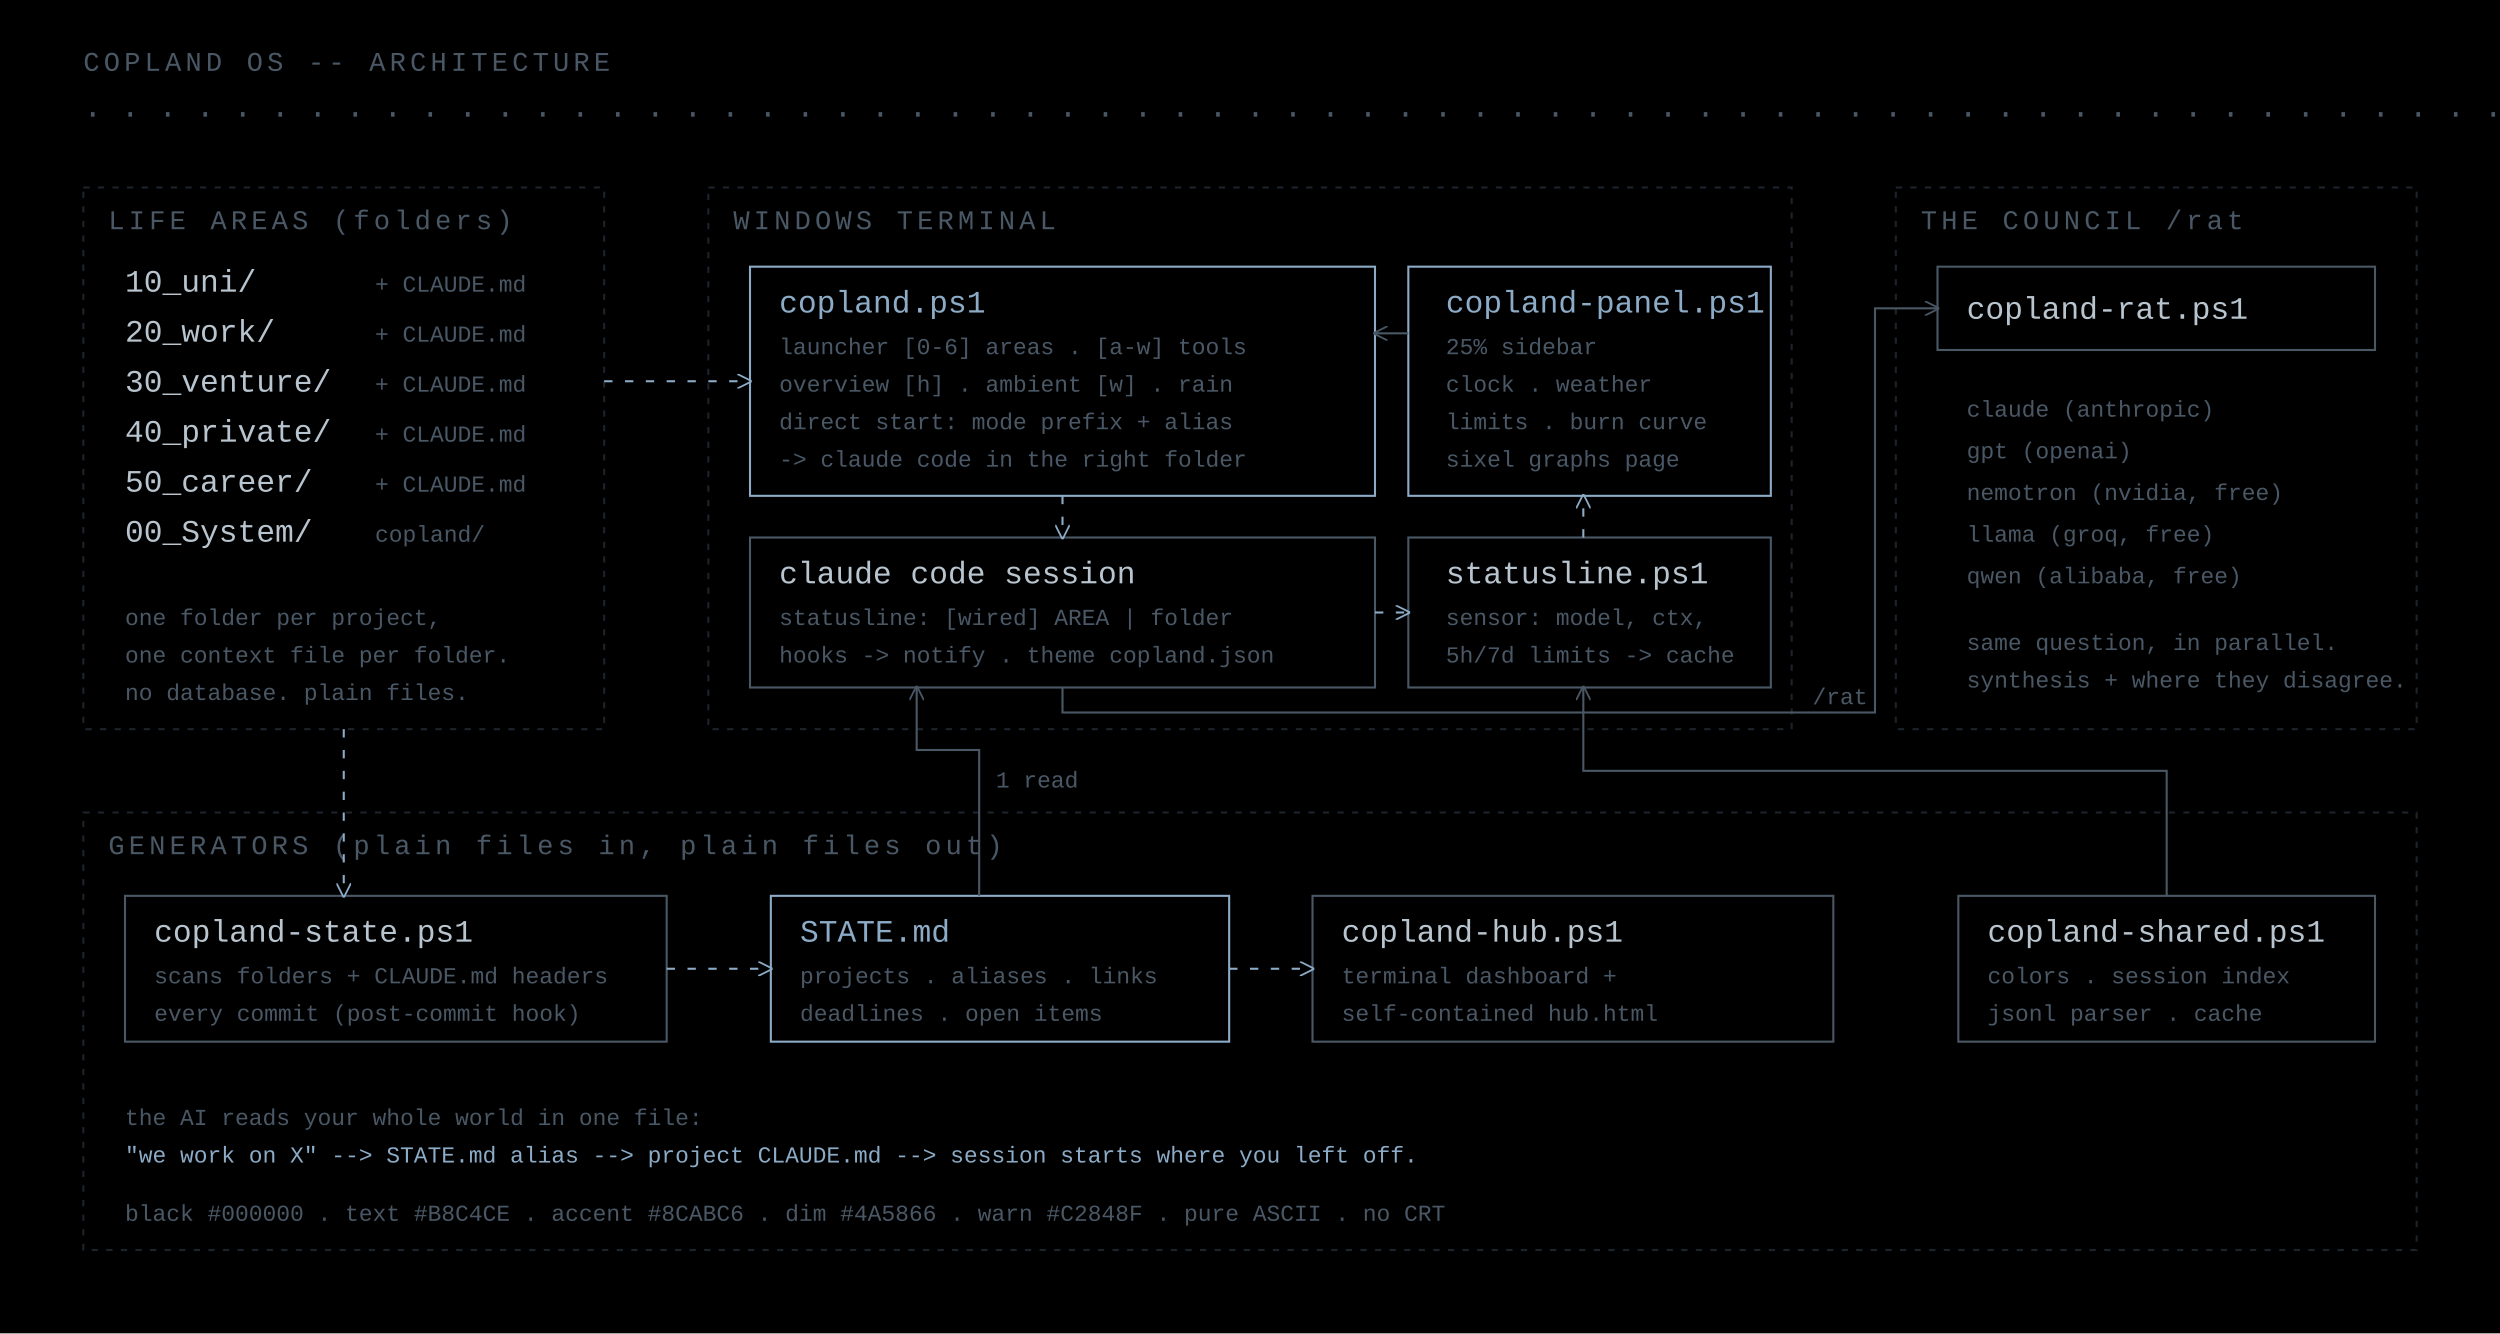
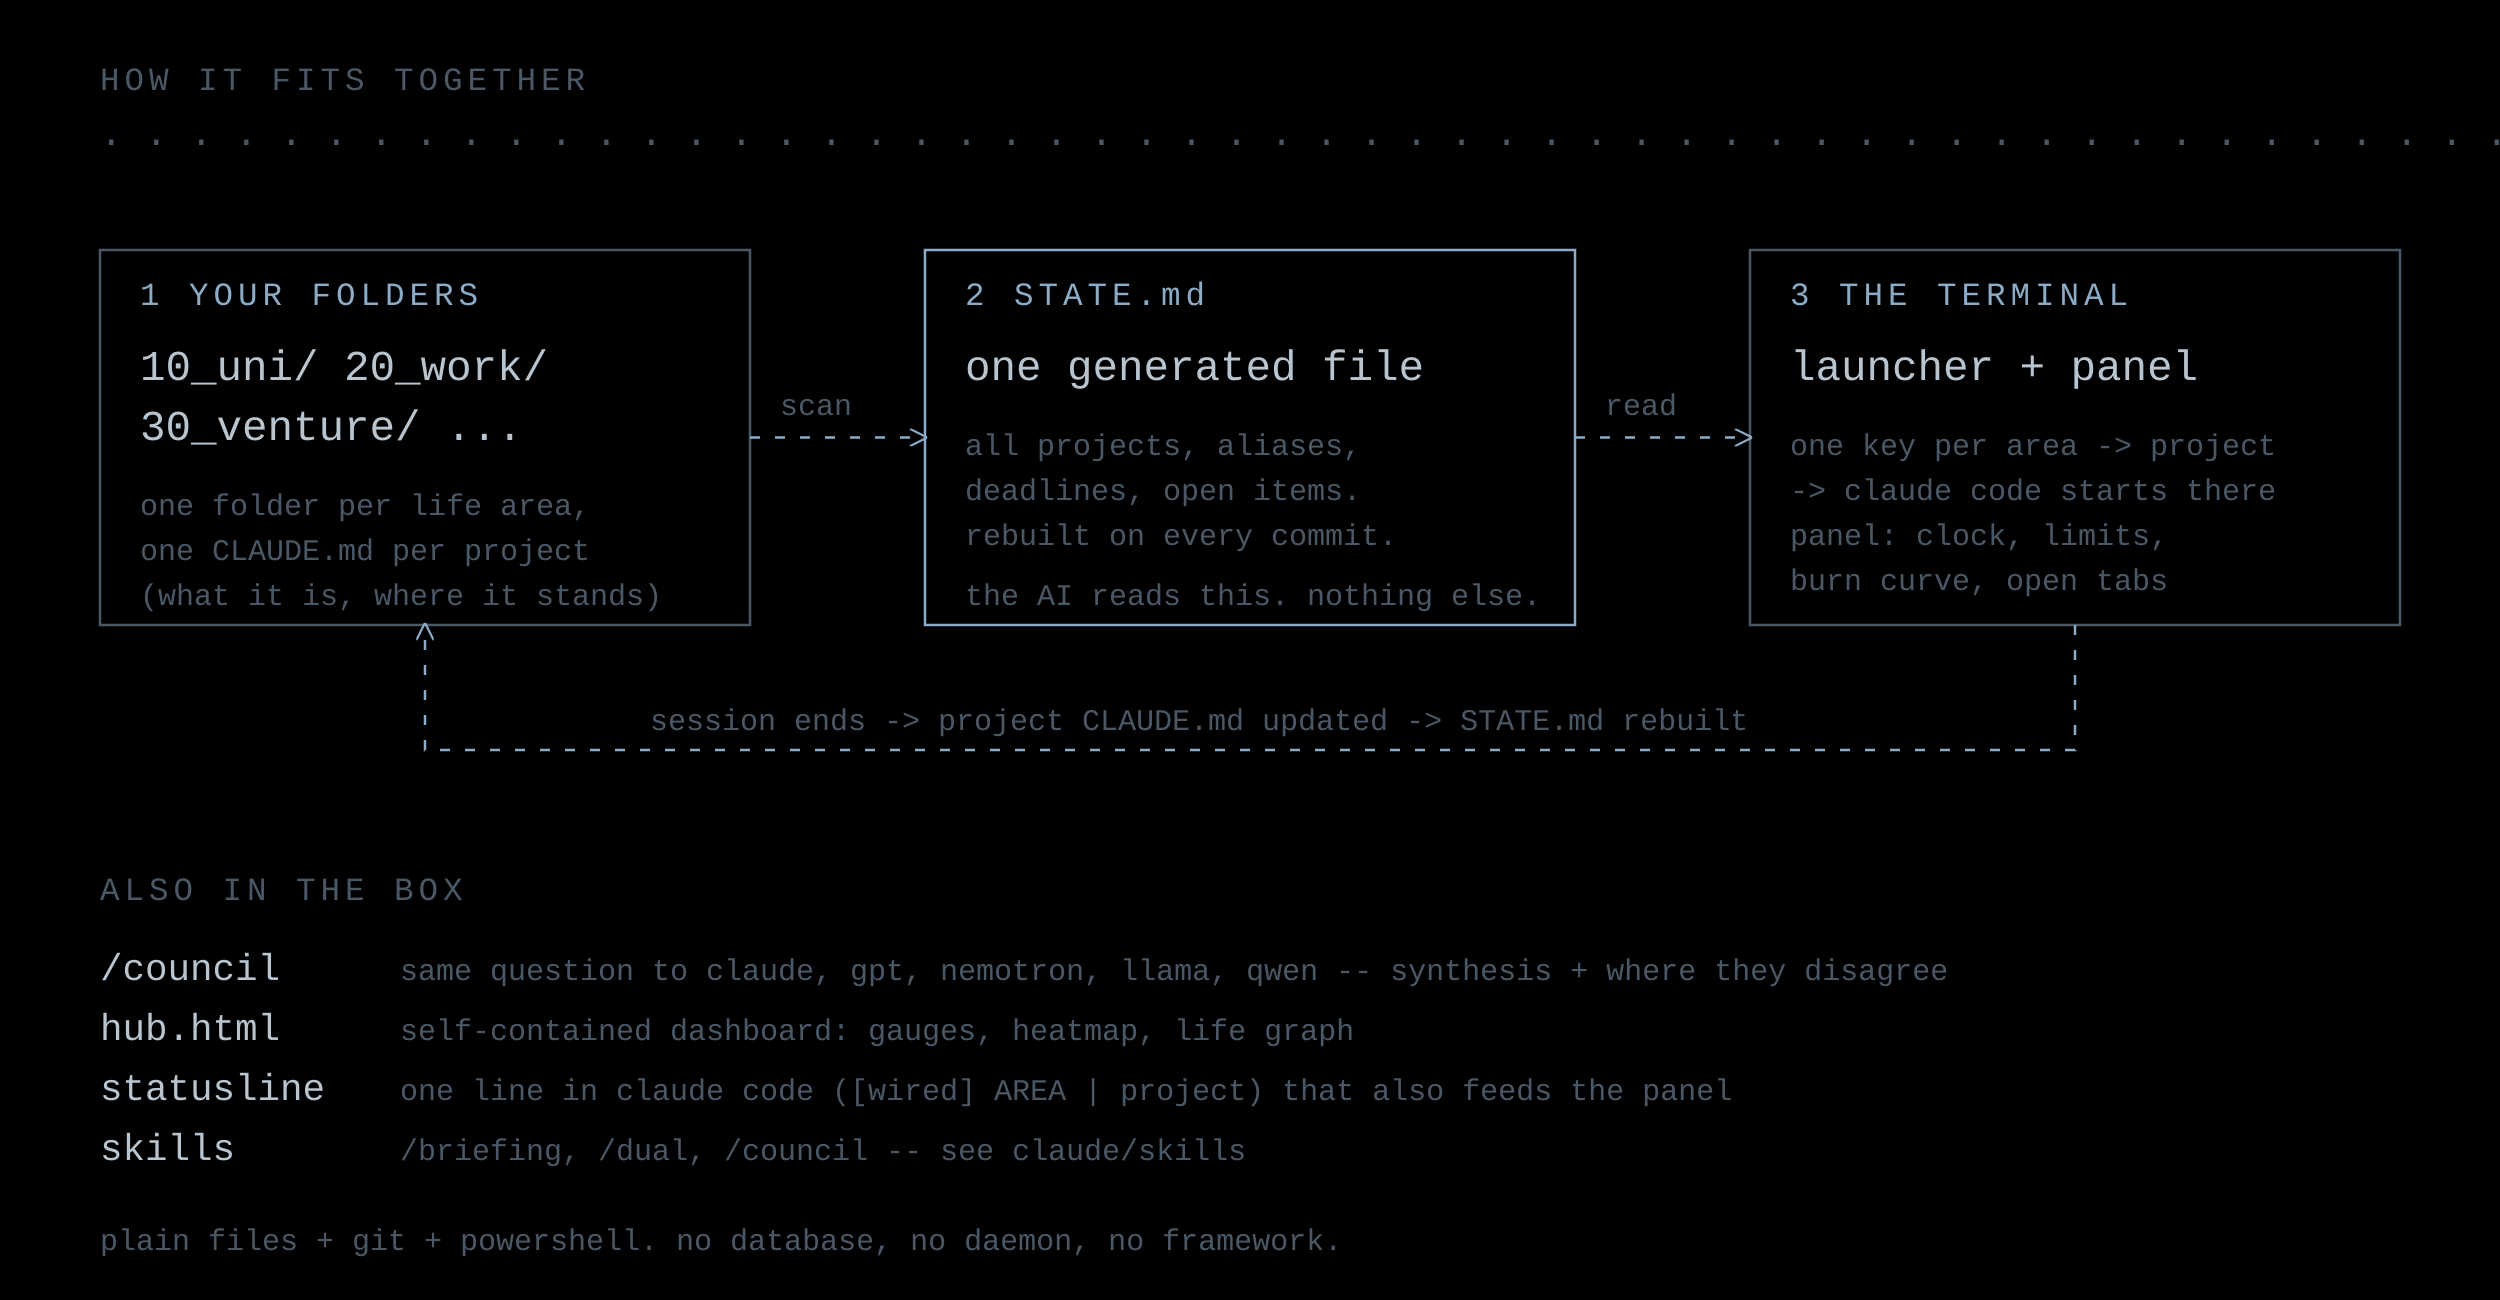
- <svg xmlns="http://www.w3.org/2000/svg" width="1200" height="640" viewBox="0 0 1200 640" font-family="'Departure Mono','Iosevka Term','JetBrains Mono',Consolas,'Courier New',monospace" font-size="15">
+ <svg xmlns="http://www.w3.org/2000/svg" width="1000" height="520" viewBox="0 0 1000 520" font-family="'Departure Mono','Iosevka Term','JetBrains Mono',Consolas,'Courier New',monospace" font-size="15">
  <style>
-     .fg{fill:#B8C4CE}.ac{fill:#8CABC6}.dim{fill:#4A5866}.warn{fill:#C2848F}
+     .fg{fill:#B8C4CE}.ac{fill:#8CABC6}.dim{fill:#4A5866}
    .box{fill:#000000;stroke:#4A5866;stroke-width:1}
    .boxac{fill:#000000;stroke:#8CABC6;stroke-width:1}
-     .grp{fill:none;stroke:#1C232A;stroke-width:1;stroke-dasharray:3 4}
-     .ln{fill:none;stroke:#4A5866;stroke-width:1}
    .flow{fill:none;stroke:#8CABC6;stroke-width:1;stroke-dasharray:4 6;animation:flow 2.4s linear infinite}
    @keyframes flow{to{stroke-dashoffset:-20}}
-     .lab{font-size:11px}
+     .lab{font-size:12px}
    .h{font-size:13px;letter-spacing:2px}
+     .big{font-size:17px}
  </style>
-   <rect width="1200" height="640" fill="#000000" />
+   <rect width="1000" height="520" fill="#000000" />
  <defs>
    <marker id="a" viewBox="0 0 8 8" refX="7" refY="4" markerWidth="7" markerHeight="7" orient="auto">
      <path d="M0,0 L8,4 L0,8" fill="none" stroke="#8CABC6" stroke-width="1" />
    </marker>
-     <marker id="ad" viewBox="0 0 8 8" refX="7" refY="4" markerWidth="7" markerHeight="7" orient="auto">
-       <path d="M0,0 L8,4 L0,8" fill="none" stroke="#4A5866" stroke-width="1" />
-     </marker>
  </defs>
-   <text class="dim h" x="40" y="34">COPLAND OS  --  ARCHITECTURE</text>
-   <text class="dim" x="40" y="56">. . . . . . . . . . . . . . . . . . . . . . . . . . . . . . . . . . . . . . . . . . . . . . . . . . . . . . . . . . . . . . . . . . . .</text>
-   <rect class="grp" x="40" y="90" width="250" height="260" />
-   <text class="dim h" x="52" y="110">LIFE AREAS  (folders)</text>
-   <g class="fg">
-     <text x="60" y="140">10_uni/</text>
-     <text x="60" y="164">20_work/</text>
-     <text x="60" y="188">30_venture/</text>
-     <text x="60" y="212">40_private/</text>
-     <text x="60" y="236">50_career/</text>
-     <text x="60" y="260">00_System/</text>
-   </g>
-   <g class="dim lab">
-     <text x="180" y="140">+ CLAUDE.md</text>
-     <text x="180" y="164">+ CLAUDE.md</text>
-     <text x="180" y="188">+ CLAUDE.md</text>
-     <text x="180" y="212">+ CLAUDE.md</text>
-     <text x="180" y="236">+ CLAUDE.md</text>
-     <text x="180" y="260">copland/</text>
-   </g>
-   <text class="dim lab" x="60" y="300">one folder per project,</text>
-   <text class="dim lab" x="60" y="318">one context file per folder.</text>
-   <text class="dim lab" x="60" y="336">no database. plain files.</text>
-   <rect class="grp" x="340" y="90" width="520" height="260" />
-   <text class="dim h" x="352" y="110">WINDOWS TERMINAL</text>
-   <rect class="boxac" x="360" y="128" width="300" height="110" />
-   <text class="ac" x="374" y="150">copland.ps1</text>
-   <text class="dim lab" x="374" y="170">launcher [0-6] areas . [a-w] tools</text>
-   <text class="dim lab" x="374" y="188">overview [h] . ambient [w] . rain</text>
-   <text class="dim lab" x="374" y="206">direct start: mode prefix + alias</text>
-   <text class="dim lab" x="374" y="224">-&gt; claude code in the right folder</text>
-   <rect class="boxac" x="676" y="128" width="174" height="110" />
-   <text class="ac" x="694" y="150">copland-panel.ps1</text>
-   <text class="dim lab" x="694" y="170">25% sidebar</text>
-   <text class="dim lab" x="694" y="188">clock . weather</text>
-   <text class="dim lab" x="694" y="206">limits . burn curve</text>
-   <text class="dim lab" x="694" y="224">sixel graphs page</text>
-   <rect class="box" x="360" y="258" width="300" height="72" />
-   <text class="fg" x="374" y="280">claude code session</text>
-   <text class="dim lab" x="374" y="300">statusline:  [wired] AREA | folder</text>
-   <text class="dim lab" x="374" y="318">hooks -&gt; notify . theme copland.json</text>
-   <rect class="box" x="676" y="258" width="174" height="72" />
-   <text class="fg" x="694" y="280">statusline.ps1</text>
-   <text class="dim lab" x="694" y="300">sensor: model, ctx,</text>
-   <text class="dim lab" x="694" y="318">5h/7d limits -&gt; cache</text>
-   <rect class="grp" x="910" y="90" width="250" height="260" />
-   <text class="dim h" x="922" y="110">THE COUNCIL  /rat</text>
-   <rect class="box" x="930" y="128" width="210" height="40" />
-   <text class="fg" x="944" y="153">copland-rat.ps1</text>
-   <g class="dim lab">
-     <text x="944" y="200">claude   (anthropic)</text>
-     <text x="944" y="220">gpt      (openai)</text>
-     <text x="944" y="240">nemotron (nvidia, free)</text>
-     <text x="944" y="260">llama    (groq, free)</text>
-     <text x="944" y="280">qwen     (alibaba, free)</text>
-   </g>
-   <text class="dim lab" x="944" y="312">same question, in parallel.</text>
-   <text class="dim lab" x="944" y="330">synthesis + where they disagree.</text>
-   <rect class="grp" x="40" y="390" width="1120" height="210" />
-   <text class="dim h" x="52" y="410">GENERATORS  (plain files in, plain files out)</text>
-   <rect class="box" x="60" y="430" width="260" height="70" />
-   <text class="fg" x="74" y="452">copland-state.ps1</text>
-   <text class="dim lab" x="74" y="472">scans folders + CLAUDE.md headers</text>
-   <text class="dim lab" x="74" y="490">every commit (post-commit hook)</text>
-   <rect class="boxac" x="370" y="430" width="220" height="70" />
-   <text class="ac" x="384" y="452">STATE.md</text>
-   <text class="dim lab" x="384" y="472">projects . aliases . links</text>
-   <text class="dim lab" x="384" y="490">deadlines . open items</text>
-   <rect class="box" x="630" y="430" width="250" height="70" />
-   <text class="fg" x="644" y="452">copland-hub.ps1</text>
-   <text class="dim lab" x="644" y="472">terminal dashboard +</text>
-   <text class="dim lab" x="644" y="490">self-contained hub.html</text>
-   <rect class="box" x="940" y="430" width="200" height="70" />
-   <text class="fg" x="954" y="452">copland-shared.ps1</text>
-   <text class="dim lab" x="954" y="472">colors . session index</text>
-   <text class="dim lab" x="954" y="490">jsonl parser . cache</text>
-   <text class="dim lab" x="60" y="540">the AI reads your whole world in one file:</text>
-   <text class="ac lab" x="60" y="558">"we work on X"  --&gt;  STATE.md alias  --&gt;  project CLAUDE.md  --&gt;  session starts where you left off.</text>
-   <text class="dim lab" x="60" y="586">black #000000 . text #B8C4CE . accent #8CABC6 . dim #4A5866 . warn #C2848F . pure ASCII . no CRT</text>
-   <path class="flow" d="M290,183 L360,183" marker-end="url(#a)" />
-   <path class="flow" d="M510,238 L510,258" marker-end="url(#a)" />
-   <path class="flow" d="M660,294 L676,294" marker-end="url(#a)" />
-   <path class="flow" d="M760,258 L760,238" marker-end="url(#a)" />
-   <path class="ln" d="M510,330 L510,342 L900,342 L900,148 L930,148" marker-end="url(#ad)" />
-   <text class="dim lab" x="870" y="338">/rat</text>
-   <path class="flow" d="M165,350 L165,430" marker-end="url(#a)" />
-   <path class="flow" d="M320,465 L370,465" marker-end="url(#a)" />
-   <path class="flow" d="M590,465 L630,465" marker-end="url(#a)" />
-   <path class="ln" d="M470,430 L470,360 L440,360 L440,330" marker-end="url(#ad)" />
-   <text class="dim lab" x="478" y="378">1 read</text>
-   <path class="ln" d="M1040,430 L1040,370 L760,370 L760,330" marker-end="url(#ad)" />
-   <path class="ln" d="M676,160 L660,160" marker-end="url(#ad)" />
+   <text class="dim h" x="40" y="36">HOW IT FITS TOGETHER</text>
+   <text class="dim" x="40" y="58">. . . . . . . . . . . . . . . . . . . . . . . . . . . . . . . . . . . . . . . . . . . . . . . . . . . . . . . . . . . . . . . .</text>
+   <rect class="box" x="40" y="100" width="260" height="150" />
+   <text class="ac h" x="56" y="122">1  YOUR FOLDERS</text>
+   <text class="fg big" x="56" y="152">10_uni/   20_work/</text>
+   <text class="fg big" x="56" y="176">30_venture/   ...</text>
+   <text class="dim lab" x="56" y="206">one folder per life area,</text>
+   <text class="dim lab" x="56" y="224">one CLAUDE.md per project</text>
+   <text class="dim lab" x="56" y="242">(what it is, where it stands)</text>
+   <rect class="boxac" x="370" y="100" width="260" height="150" />
+   <text class="ac h" x="386" y="122">2  STATE.md</text>
+   <text class="fg big" x="386" y="152">one generated file</text>
+   <text class="dim lab" x="386" y="182">all projects, aliases,</text>
+   <text class="dim lab" x="386" y="200">deadlines, open items.</text>
+   <text class="dim lab" x="386" y="218">rebuilt on every commit.</text>
+   <text class="dim lab" x="386" y="242">the AI reads this. nothing else.</text>
+   <rect class="box" x="700" y="100" width="260" height="150" />
+   <text class="ac h" x="716" y="122">3  THE TERMINAL</text>
+   <text class="fg big" x="716" y="152">launcher + panel</text>
+   <text class="dim lab" x="716" y="182">one key per area -&gt; project</text>
+   <text class="dim lab" x="716" y="200">-&gt; claude code starts there</text>
+   <text class="dim lab" x="716" y="218">panel: clock, limits,</text>
+   <text class="dim lab" x="716" y="236">burn curve, open tabs</text>
+   <path class="flow" d="M300,175 L370,175" marker-end="url(#a)" />
+   <text class="dim lab" x="312" y="166">scan</text>
+   <path class="flow" d="M630,175 L700,175" marker-end="url(#a)" />
+   <text class="dim lab" x="642" y="166">read</text>
+   <path class="flow" d="M830,250 L830,300 L170,300 L170,250" marker-end="url(#a)" />
+   <text class="dim lab" x="260" y="292">session ends -&gt; project CLAUDE.md updated -&gt; STATE.md rebuilt</text>
+   <text class="dim h" x="40" y="360">ALSO IN THE BOX</text>
+   <text class="fg" x="40" y="392">/council</text>
+   <text class="dim lab" x="160" y="392">same question to claude, gpt, nemotron, llama, qwen -- synthesis + where they disagree</text>
+   <text class="fg" x="40" y="416">hub.html</text>
+   <text class="dim lab" x="160" y="416">self-contained dashboard: gauges, heatmap, life graph</text>
+   <text class="fg" x="40" y="440">statusline</text>
+   <text class="dim lab" x="160" y="440">one line in claude code ([wired] AREA | project) that also feeds the panel</text>
+   <text class="fg" x="40" y="464">skills</text>
+   <text class="dim lab" x="160" y="464">/briefing, /dual, /council -- see claude/skills</text>
+   <text class="dim lab" x="40" y="500">plain files + git + powershell. no database, no daemon, no framework.</text>
</svg>
